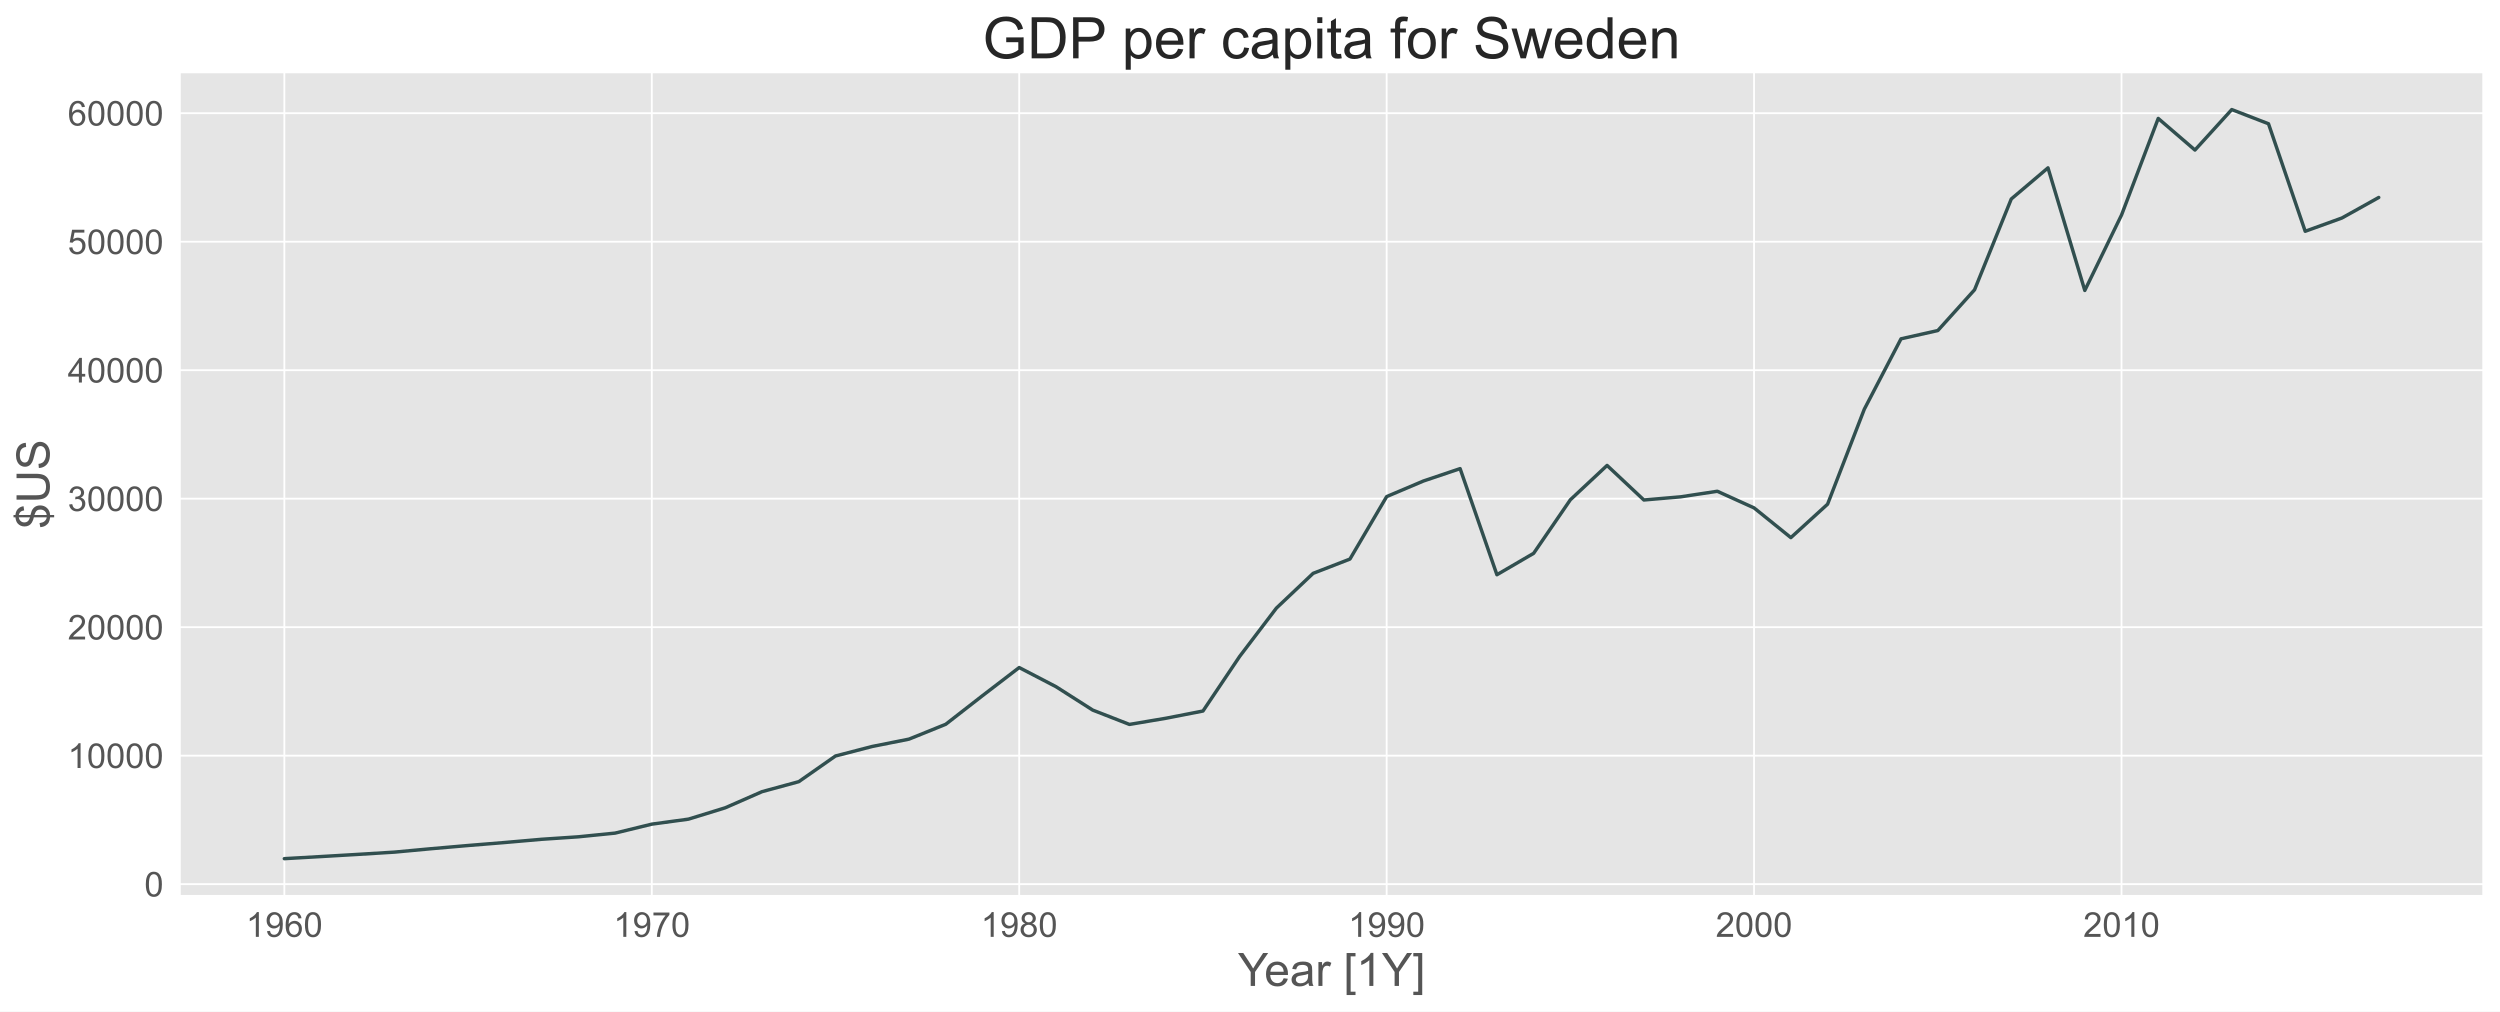
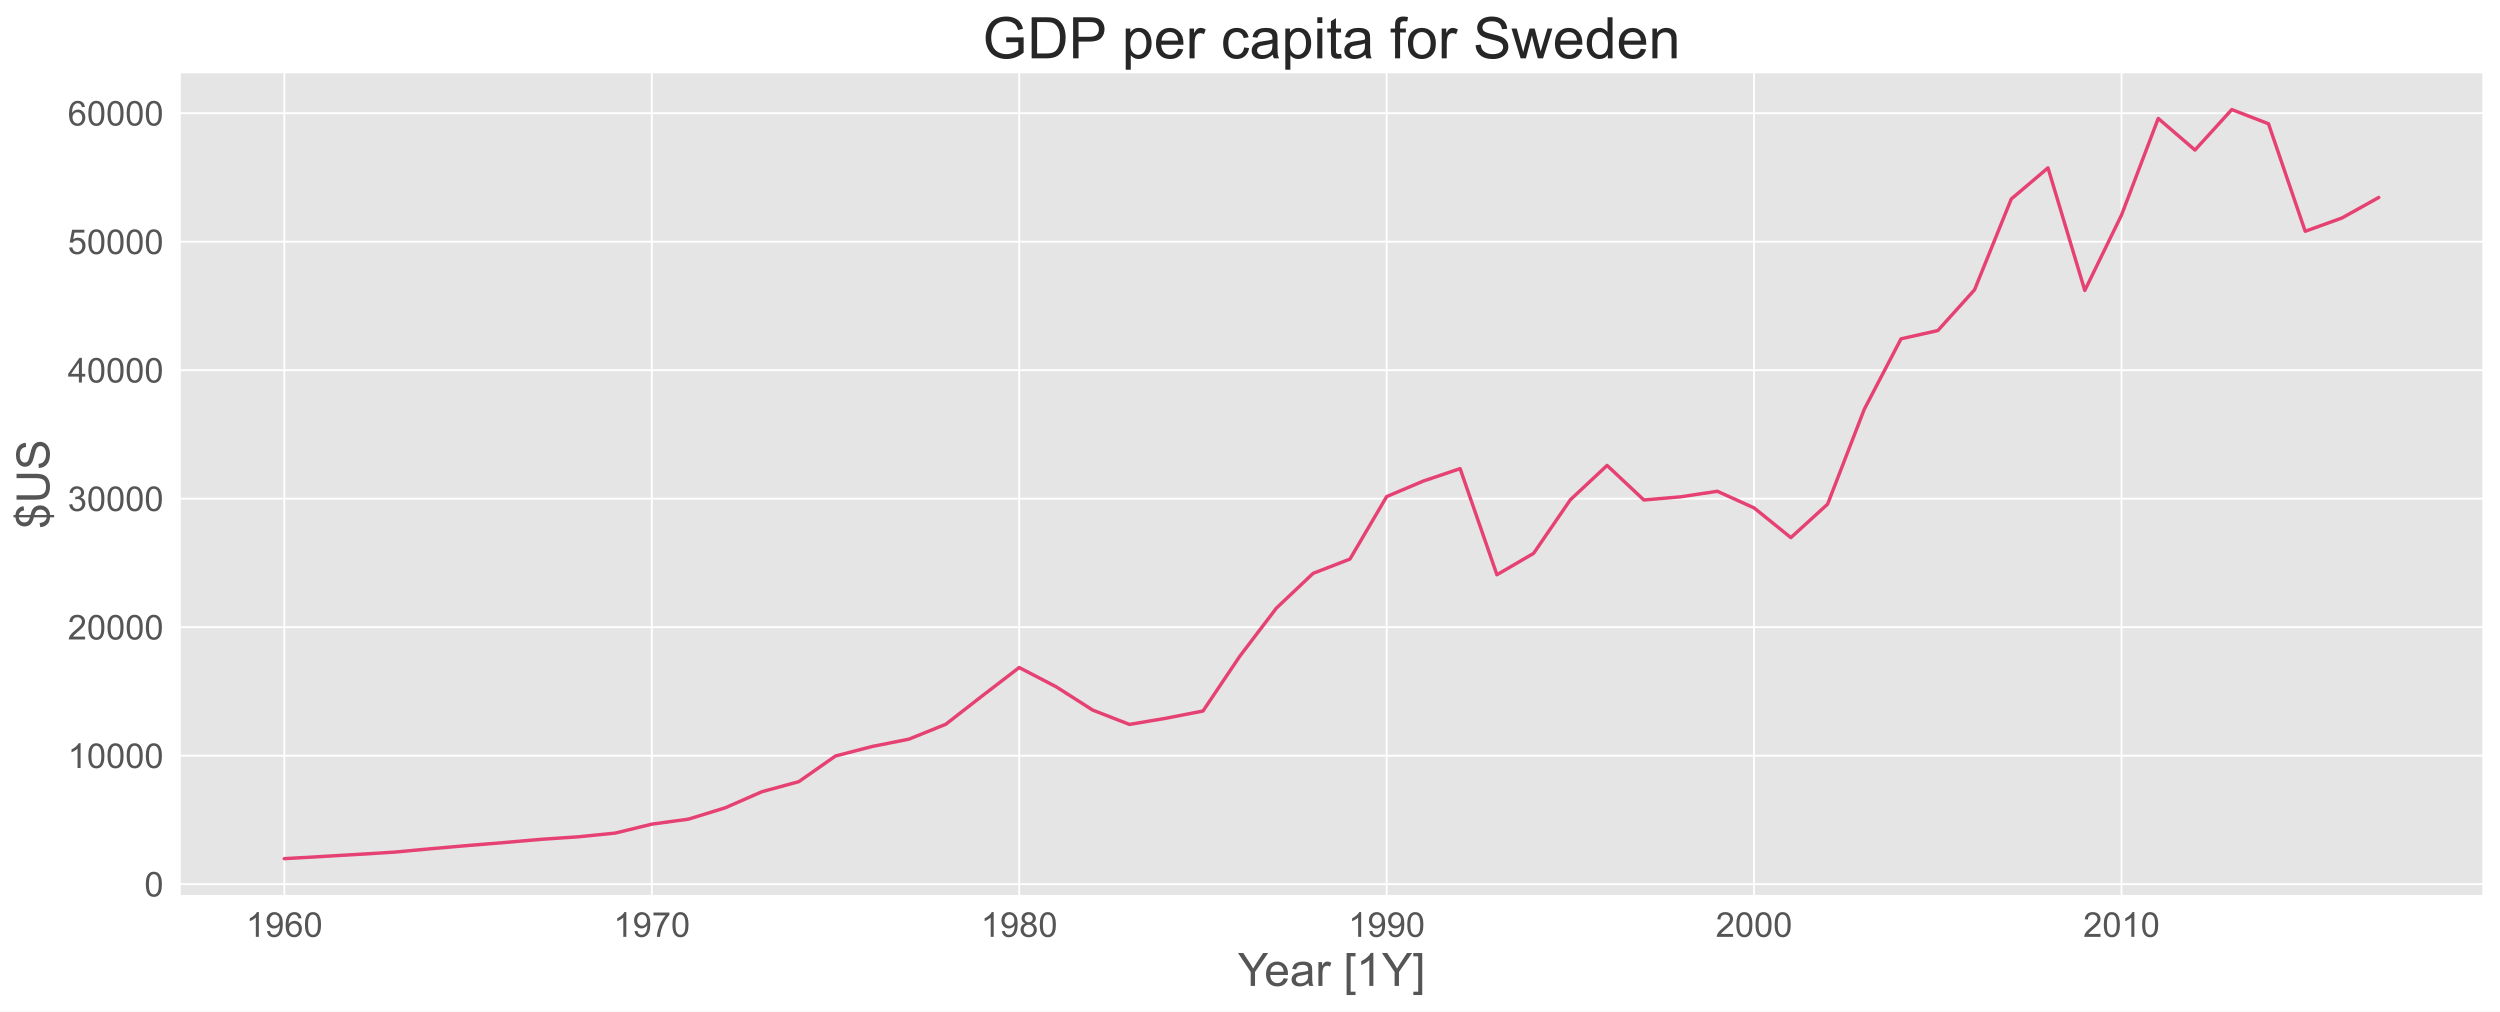
<svg xmlns="http://www.w3.org/2000/svg" xmlns:xlink="http://www.w3.org/1999/xlink" width="1088.4pt" height="440.4pt" viewBox="0 0 1088.4 440.4" version="1.1">
  <defs>
    <style type="text/css">*{stroke-linejoin: round; stroke-linecap: butt}</style>
  </defs>
  <g id="figure_1">
    <g id="patch_1">
      <path d="M 0 440.4  L 1088.4 440.4  L 1088.4 0  L 0 0  z " style="fill: #ffffff" />
    </g>
    <g id="axes_1">
      <g id="patch_2">
        <path d="M 78.198 390.132  L 1081.2 390.132  L 1081.2 31.399  L 78.198 31.399  z " style="fill: #e5e5e5" />
      </g>
      <g id="matplotlib.axis_1">
        <g id="xtick_1">
          <g id="line2d_1">
-             <path d="M 123.789 390.132  L 123.789 31.399  " clip-path="url(#pfdbbf076b8)" style="fill: none; stroke: #ffffff; stroke-width: 0.8; stroke-linecap: round" />
+             <path d="M 123.789 390.132  L 123.789 31.399  " clip-path="url(#p2f4a14ff5f)" style="fill: none; stroke: #ffffff; stroke-width: 0.8; stroke-linecap: round" />
          </g>
          <g id="text_1">
            <g style="fill: #555555" transform="translate(107.1058 407.8683) scale(0.15 -0.15)">
              <defs>
                <path id="ArialMT-31" d="M 2384 0  L 1822 0  L 1822 3584  Q 1619 3391 1289 3197  Q 959 3003 697 2906  L 697 3450  Q 1169 3672 1522 3987  Q 1875 4303 2022 4600  L 2384 4600  L 2384 0  z " transform="scale(0.015625)" />
                <path id="ArialMT-39" d="M 350 1059  L 891 1109  Q 959 728 1153 556  Q 1347 384 1650 384  Q 1909 384 2104 503  Q 2300 622 2425 820  Q 2550 1019 2634 1356  Q 2719 1694 2719 2044  Q 2719 2081 2716 2156  Q 2547 1888 2255 1720  Q 1963 1553 1622 1553  Q 1053 1553 659 1965  Q 266 2378 266 3053  Q 266 3750 677 4175  Q 1088 4600 1706 4600  Q 2153 4600 2523 4359  Q 2894 4119 3086 3673  Q 3278 3228 3278 2384  Q 3278 1506 3087 986  Q 2897 466 2520 194  Q 2144 -78 1638 -78  Q 1100 -78 759 220  Q 419 519 350 1059  z M 2653 3081  Q 2653 3566 2395 3850  Q 2138 4134 1775 4134  Q 1400 4134 1122 3828  Q 844 3522 844 3034  Q 844 2597 1108 2323  Q 1372 2050 1759 2050  Q 2150 2050 2401 2323  Q 2653 2597 2653 3081  z " transform="scale(0.015625)" />
                <path id="ArialMT-36" d="M 3184 3459  L 2625 3416  Q 2550 3747 2413 3897  Q 2184 4138 1850 4138  Q 1581 4138 1378 3988  Q 1113 3794 959 3422  Q 806 3050 800 2363  Q 1003 2672 1297 2822  Q 1591 2972 1913 2972  Q 2475 2972 2870 2558  Q 3266 2144 3266 1488  Q 3266 1056 3080 686  Q 2894 316 2569 119  Q 2244 -78 1831 -78  Q 1128 -78 684 439  Q 241 956 241 2144  Q 241 3472 731 4075  Q 1159 4600 1884 4600  Q 2425 4600 2770 4297  Q 3116 3994 3184 3459  z M 888 1484  Q 888 1194 1011 928  Q 1134 663 1356 523  Q 1578 384 1822 384  Q 2178 384 2434 671  Q 2691 959 2691 1453  Q 2691 1928 2437 2201  Q 2184 2475 1800 2475  Q 1419 2475 1153 2201  Q 888 1928 888 1484  z " transform="scale(0.015625)" />
                <path id="ArialMT-30" d="M 266 2259  Q 266 3072 433 3567  Q 600 4063 929 4331  Q 1259 4600 1759 4600  Q 2128 4600 2406 4451  Q 2684 4303 2865 4023  Q 3047 3744 3150 3342  Q 3253 2941 3253 2259  Q 3253 1453 3087 958  Q 2922 463 2592 192  Q 2263 -78 1759 -78  Q 1097 -78 719 397  Q 266 969 266 2259  z M 844 2259  Q 844 1131 1108 757  Q 1372 384 1759 384  Q 2147 384 2411 759  Q 2675 1134 2675 2259  Q 2675 3391 2411 3762  Q 2147 4134 1753 4134  Q 1366 4134 1134 3806  Q 844 3388 844 2259  z " transform="scale(0.015625)" />
              </defs>
              <use xlink:href="#ArialMT-31" />
              <use xlink:href="#ArialMT-39" x="55.615" />
              <use xlink:href="#ArialMT-36" x="111.23" />
              <use xlink:href="#ArialMT-30" x="166.846" />
            </g>
          </g>
        </g>
        <g id="xtick_2">
          <g id="line2d_2">
-             <path d="M 283.773 390.132  L 283.773 31.399  " clip-path="url(#pfdbbf076b8)" style="fill: none; stroke: #ffffff; stroke-width: 0.8; stroke-linecap: round" />
+             <path d="M 283.773 390.132  L 283.773 31.399  " clip-path="url(#p2f4a14ff5f)" style="fill: none; stroke: #ffffff; stroke-width: 0.8; stroke-linecap: round" />
          </g>
          <g id="text_2">
            <g style="fill: #555555" transform="translate(267.0904 407.8683) scale(0.15 -0.15)">
              <defs>
                <path id="ArialMT-37" d="M 303 3981  L 303 4522  L 3269 4522  L 3269 4084  Q 2831 3619 2401 2847  Q 1972 2075 1738 1259  Q 1569 684 1522 0  L 944 0  Q 953 541 1156 1306  Q 1359 2072 1739 2783  Q 2119 3494 2547 3981  L 303 3981  z " transform="scale(0.015625)" />
              </defs>
              <use xlink:href="#ArialMT-31" />
              <use xlink:href="#ArialMT-39" x="55.615" />
              <use xlink:href="#ArialMT-37" x="111.23" />
              <use xlink:href="#ArialMT-30" x="166.846" />
            </g>
          </g>
        </g>
        <g id="xtick_3">
          <g id="line2d_3">
-             <path d="M 443.714 390.132  L 443.714 31.399  " clip-path="url(#pfdbbf076b8)" style="fill: none; stroke: #ffffff; stroke-width: 0.8; stroke-linecap: round" />
+             <path d="M 443.714 390.132  L 443.714 31.399  " clip-path="url(#p2f4a14ff5f)" style="fill: none; stroke: #ffffff; stroke-width: 0.8; stroke-linecap: round" />
          </g>
          <g id="text_3">
            <g style="fill: #555555" transform="translate(427.0311 407.8683) scale(0.15 -0.15)">
              <defs>
                <path id="ArialMT-38" d="M 1131 2484  Q 781 2613 612 2850  Q 444 3088 444 3419  Q 444 3919 803 4259  Q 1163 4600 1759 4600  Q 2359 4600 2725 4251  Q 3091 3903 3091 3403  Q 3091 3084 2923 2848  Q 2756 2613 2416 2484  Q 2838 2347 3058 2040  Q 3278 1734 3278 1309  Q 3278 722 2862 322  Q 2447 -78 1769 -78  Q 1091 -78 675 323  Q 259 725 259 1325  Q 259 1772 486 2073  Q 713 2375 1131 2484  z M 1019 3438  Q 1019 3113 1228 2906  Q 1438 2700 1772 2700  Q 2097 2700 2305 2904  Q 2513 3109 2513 3406  Q 2513 3716 2298 3927  Q 2084 4138 1766 4138  Q 1444 4138 1231 3931  Q 1019 3725 1019 3438  z M 838 1322  Q 838 1081 952 856  Q 1066 631 1291 507  Q 1516 384 1775 384  Q 2178 384 2440 643  Q 2703 903 2703 1303  Q 2703 1709 2433 1975  Q 2163 2241 1756 2241  Q 1359 2241 1098 1978  Q 838 1716 838 1322  z " transform="scale(0.015625)" />
              </defs>
              <use xlink:href="#ArialMT-31" />
              <use xlink:href="#ArialMT-39" x="55.615" />
              <use xlink:href="#ArialMT-38" x="111.23" />
              <use xlink:href="#ArialMT-30" x="166.846" />
            </g>
          </g>
        </g>
        <g id="xtick_4">
          <g id="line2d_4">
-             <path d="M 603.698 390.132  L 603.698 31.399  " clip-path="url(#pfdbbf076b8)" style="fill: none; stroke: #ffffff; stroke-width: 0.8; stroke-linecap: round" />
+             <path d="M 603.698 390.132  L 603.698 31.399  " clip-path="url(#p2f4a14ff5f)" style="fill: none; stroke: #ffffff; stroke-width: 0.8; stroke-linecap: round" />
          </g>
          <g id="text_4">
            <g style="fill: #555555" transform="translate(587.0156 407.8683) scale(0.15 -0.15)">
              <use xlink:href="#ArialMT-31" />
              <use xlink:href="#ArialMT-39" x="55.615" />
              <use xlink:href="#ArialMT-39" x="111.23" />
              <use xlink:href="#ArialMT-30" x="166.846" />
            </g>
          </g>
        </g>
        <g id="xtick_5">
          <g id="line2d_5">
-             <path d="M 763.639 390.132  L 763.639 31.399  " clip-path="url(#pfdbbf076b8)" style="fill: none; stroke: #ffffff; stroke-width: 0.8; stroke-linecap: round" />
+             <path d="M 763.639 390.132  L 763.639 31.399  " clip-path="url(#p2f4a14ff5f)" style="fill: none; stroke: #ffffff; stroke-width: 0.8; stroke-linecap: round" />
          </g>
          <g id="text_5">
            <g style="fill: #555555" transform="translate(746.9564 407.8683) scale(0.15 -0.15)">
              <defs>
                <path id="ArialMT-32" d="M 3222 541  L 3222 0  L 194 0  Q 188 203 259 391  Q 375 700 629 1000  Q 884 1300 1366 1694  Q 2113 2306 2375 2664  Q 2638 3022 2638 3341  Q 2638 3675 2398 3904  Q 2159 4134 1775 4134  Q 1369 4134 1125 3890  Q 881 3647 878 3216  L 300 3275  Q 359 3922 746 4261  Q 1134 4600 1788 4600  Q 2447 4600 2831 4234  Q 3216 3869 3216 3328  Q 3216 3053 3103 2787  Q 2991 2522 2730 2228  Q 2469 1934 1863 1422  Q 1356 997 1212 845  Q 1069 694 975 541  L 3222 541  z " transform="scale(0.015625)" />
              </defs>
              <use xlink:href="#ArialMT-32" />
              <use xlink:href="#ArialMT-30" x="55.615" />
              <use xlink:href="#ArialMT-30" x="111.23" />
              <use xlink:href="#ArialMT-30" x="166.846" />
            </g>
          </g>
        </g>
        <g id="xtick_6">
          <g id="line2d_6">
-             <path d="M 923.624 390.132  L 923.624 31.399  " clip-path="url(#pfdbbf076b8)" style="fill: none; stroke: #ffffff; stroke-width: 0.8; stroke-linecap: round" />
+             <path d="M 923.624 390.132  L 923.624 31.399  " clip-path="url(#p2f4a14ff5f)" style="fill: none; stroke: #ffffff; stroke-width: 0.8; stroke-linecap: round" />
          </g>
          <g id="text_6">
            <g style="fill: #555555" transform="translate(906.9409 407.8683) scale(0.15 -0.15)">
              <use xlink:href="#ArialMT-32" />
              <use xlink:href="#ArialMT-30" x="55.615" />
              <use xlink:href="#ArialMT-31" x="111.23" />
              <use xlink:href="#ArialMT-30" x="166.846" />
            </g>
          </g>
        </g>
        <g id="text_7">
          <g style="fill: #555555" transform="translate(538.9236 429.2245) scale(0.2 -0.2)">
            <defs>
              <path id="ArialMT-59" d="M 1784 0  L 1784 1941  L 19 4581  L 756 4581  L 1659 3200  Q 1909 2813 2125 2425  Q 2331 2784 2625 3234  L 3513 4581  L 4219 4581  L 2391 1941  L 2391 0  L 1784 0  z " transform="scale(0.015625)" />
              <path id="ArialMT-65" d="M 2694 1069  L 3275 997  Q 3138 488 2766 206  Q 2394 -75 1816 -75  Q 1088 -75 661 373  Q 234 822 234 1631  Q 234 2469 665 2931  Q 1097 3394 1784 3394  Q 2450 3394 2872 2941  Q 3294 2488 3294 1666  Q 3294 1616 3291 1516  L 816 1516  Q 847 969 1125 678  Q 1403 388 1819 388  Q 2128 388 2347 550  Q 2566 713 2694 1069  z M 847 1978  L 2700 1978  Q 2663 2397 2488 2606  Q 2219 2931 1791 2931  Q 1403 2931 1139 2672  Q 875 2413 847 1978  z " transform="scale(0.015625)" />
              <path id="ArialMT-61" d="M 2588 409  Q 2275 144 1986 34  Q 1697 -75 1366 -75  Q 819 -75 525 192  Q 231 459 231 875  Q 231 1119 342 1320  Q 453 1522 633 1644  Q 813 1766 1038 1828  Q 1203 1872 1538 1913  Q 2219 1994 2541 2106  Q 2544 2222 2544 2253  Q 2544 2597 2384 2738  Q 2169 2928 1744 2928  Q 1347 2928 1158 2789  Q 969 2650 878 2297  L 328 2372  Q 403 2725 575 2942  Q 747 3159 1072 3276  Q 1397 3394 1825 3394  Q 2250 3394 2515 3294  Q 2781 3194 2906 3042  Q 3031 2891 3081 2659  Q 3109 2516 3109 2141  L 3109 1391  Q 3109 606 3145 398  Q 3181 191 3288 0  L 2700 0  Q 2613 175 2588 409  z M 2541 1666  Q 2234 1541 1622 1453  Q 1275 1403 1131 1340  Q 988 1278 909 1158  Q 831 1038 831 891  Q 831 666 1001 516  Q 1172 366 1500 366  Q 1825 366 2078 508  Q 2331 650 2450 897  Q 2541 1088 2541 1459  L 2541 1666  z " transform="scale(0.015625)" />
              <path id="ArialMT-72" d="M 416 0  L 416 3319  L 922 3319  L 922 2816  Q 1116 3169 1280 3281  Q 1444 3394 1641 3394  Q 1925 3394 2219 3213  L 2025 2691  Q 1819 2813 1613 2813  Q 1428 2813 1281 2702  Q 1134 2591 1072 2394  Q 978 2094 978 1738  L 978 0  L 416 0  z " transform="scale(0.015625)" />
              <path id="ArialMT-20" transform="scale(0.015625)" />
              <path id="ArialMT-5b" d="M 434 -1272  L 434 4581  L 1675 4581  L 1675 4116  L 997 4116  L 997 -806  L 1675 -806  L 1675 -1272  L 434 -1272  z " transform="scale(0.015625)" />
              <path id="ArialMT-5d" d="M 1363 -1272  L 122 -1272  L 122 -806  L 800 -806  L 800 4116  L 122 4116  L 122 4581  L 1363 4581  L 1363 -1272  z " transform="scale(0.015625)" />
            </defs>
            <use xlink:href="#ArialMT-59" />
            <use xlink:href="#ArialMT-65" x="57.574" />
            <use xlink:href="#ArialMT-61" x="113.189" />
            <use xlink:href="#ArialMT-72" x="168.805" />
            <use xlink:href="#ArialMT-20" x="202.105" />
            <use xlink:href="#ArialMT-5b" x="229.889" />
            <use xlink:href="#ArialMT-31" x="257.672" />
            <use xlink:href="#ArialMT-59" x="313.287" />
            <use xlink:href="#ArialMT-5d" x="379.986" />
          </g>
        </g>
      </g>
      <g id="matplotlib.axis_2">
        <g id="ytick_1">
          <g id="line2d_7">
-             <path d="M 78.198 384.919  L 1081.2 384.919  " clip-path="url(#pfdbbf076b8)" style="fill: none; stroke: #ffffff; stroke-width: 0.8; stroke-linecap: round" />
+             <path d="M 78.198 384.919  L 1081.2 384.919  " clip-path="url(#p2f4a14ff5f)" style="fill: none; stroke: #ffffff; stroke-width: 0.8; stroke-linecap: round" />
          </g>
          <g id="text_8">
            <g style="fill: #555555" transform="translate(62.85625 390.287) scale(0.15 -0.15)">
              <use xlink:href="#ArialMT-30" />
            </g>
          </g>
        </g>
        <g id="ytick_2">
          <g id="line2d_8">
-             <path d="M 78.198 328.981  L 1081.2 328.981  " clip-path="url(#pfdbbf076b8)" style="fill: none; stroke: #ffffff; stroke-width: 0.8; stroke-linecap: round" />
+             <path d="M 78.198 328.981  L 1081.2 328.981  " clip-path="url(#p2f4a14ff5f)" style="fill: none; stroke: #ffffff; stroke-width: 0.8; stroke-linecap: round" />
          </g>
          <g id="text_9">
            <g style="fill: #555555" transform="translate(29.49063 334.3489) scale(0.15 -0.15)">
              <use xlink:href="#ArialMT-31" />
              <use xlink:href="#ArialMT-30" x="55.615" />
              <use xlink:href="#ArialMT-30" x="111.23" />
              <use xlink:href="#ArialMT-30" x="166.846" />
              <use xlink:href="#ArialMT-30" x="222.461" />
            </g>
          </g>
        </g>
        <g id="ytick_3">
          <g id="line2d_9">
-             <path d="M 78.198 273.042  L 1081.2 273.042  " clip-path="url(#pfdbbf076b8)" style="fill: none; stroke: #ffffff; stroke-width: 0.8; stroke-linecap: round" />
+             <path d="M 78.198 273.042  L 1081.2 273.042  " clip-path="url(#p2f4a14ff5f)" style="fill: none; stroke: #ffffff; stroke-width: 0.8; stroke-linecap: round" />
          </g>
          <g id="text_10">
            <g style="fill: #555555" transform="translate(29.49063 278.4107) scale(0.15 -0.15)">
              <use xlink:href="#ArialMT-32" />
              <use xlink:href="#ArialMT-30" x="55.615" />
              <use xlink:href="#ArialMT-30" x="111.23" />
              <use xlink:href="#ArialMT-30" x="166.846" />
              <use xlink:href="#ArialMT-30" x="222.461" />
            </g>
          </g>
        </g>
        <g id="ytick_4">
          <g id="line2d_10">
-             <path d="M 78.198 217.104  L 1081.2 217.104  " clip-path="url(#pfdbbf076b8)" style="fill: none; stroke: #ffffff; stroke-width: 0.8; stroke-linecap: round" />
+             <path d="M 78.198 217.104  L 1081.2 217.104  " clip-path="url(#p2f4a14ff5f)" style="fill: none; stroke: #ffffff; stroke-width: 0.8; stroke-linecap: round" />
          </g>
          <g id="text_11">
            <g style="fill: #555555" transform="translate(29.49063 222.4725) scale(0.15 -0.15)">
              <defs>
                <path id="ArialMT-33" d="M 269 1209  L 831 1284  Q 928 806 1161 595  Q 1394 384 1728 384  Q 2125 384 2398 659  Q 2672 934 2672 1341  Q 2672 1728 2419 1979  Q 2166 2231 1775 2231  Q 1616 2231 1378 2169  L 1441 2663  Q 1497 2656 1531 2656  Q 1891 2656 2178 2843  Q 2466 3031 2466 3422  Q 2466 3731 2256 3934  Q 2047 4138 1716 4138  Q 1388 4138 1169 3931  Q 950 3725 888 3313  L 325 3413  Q 428 3978 793 4289  Q 1159 4600 1703 4600  Q 2078 4600 2393 4439  Q 2709 4278 2876 4000  Q 3044 3722 3044 3409  Q 3044 3113 2884 2869  Q 2725 2625 2413 2481  Q 2819 2388 3044 2092  Q 3269 1797 3269 1353  Q 3269 753 2831 336  Q 2394 -81 1725 -81  Q 1122 -81 723 278  Q 325 638 269 1209  z " transform="scale(0.015625)" />
              </defs>
              <use xlink:href="#ArialMT-33" />
              <use xlink:href="#ArialMT-30" x="55.615" />
              <use xlink:href="#ArialMT-30" x="111.23" />
              <use xlink:href="#ArialMT-30" x="166.846" />
              <use xlink:href="#ArialMT-30" x="222.461" />
            </g>
          </g>
        </g>
        <g id="ytick_5">
          <g id="line2d_11">
-             <path d="M 78.198 161.166  L 1081.2 161.166  " clip-path="url(#pfdbbf076b8)" style="fill: none; stroke: #ffffff; stroke-width: 0.8; stroke-linecap: round" />
+             <path d="M 78.198 161.166  L 1081.2 161.166  " clip-path="url(#p2f4a14ff5f)" style="fill: none; stroke: #ffffff; stroke-width: 0.8; stroke-linecap: round" />
          </g>
          <g id="text_12">
            <g style="fill: #555555" transform="translate(29.49063 166.5344) scale(0.15 -0.15)">
              <defs>
                <path id="ArialMT-34" d="M 2069 0  L 2069 1097  L 81 1097  L 81 1613  L 2172 4581  L 2631 4581  L 2631 1613  L 3250 1613  L 3250 1097  L 2631 1097  L 2631 0  L 2069 0  z M 2069 1613  L 2069 3678  L 634 1613  L 2069 1613  z " transform="scale(0.015625)" />
              </defs>
              <use xlink:href="#ArialMT-34" />
              <use xlink:href="#ArialMT-30" x="55.615" />
              <use xlink:href="#ArialMT-30" x="111.23" />
              <use xlink:href="#ArialMT-30" x="166.846" />
              <use xlink:href="#ArialMT-30" x="222.461" />
            </g>
          </g>
        </g>
        <g id="ytick_6">
          <g id="line2d_12">
-             <path d="M 78.198 105.228  L 1081.2 105.228  " clip-path="url(#pfdbbf076b8)" style="fill: none; stroke: #ffffff; stroke-width: 0.8; stroke-linecap: round" />
+             <path d="M 78.198 105.228  L 1081.2 105.228  " clip-path="url(#p2f4a14ff5f)" style="fill: none; stroke: #ffffff; stroke-width: 0.8; stroke-linecap: round" />
          </g>
          <g id="text_13">
            <g style="fill: #555555" transform="translate(29.49063 110.5962) scale(0.15 -0.15)">
              <defs>
                <path id="ArialMT-35" d="M 266 1200  L 856 1250  Q 922 819 1161 601  Q 1400 384 1738 384  Q 2144 384 2425 690  Q 2706 997 2706 1503  Q 2706 1984 2436 2262  Q 2166 2541 1728 2541  Q 1456 2541 1237 2417  Q 1019 2294 894 2097  L 366 2166  L 809 4519  L 3088 4519  L 3088 3981  L 1259 3981  L 1013 2750  Q 1425 3038 1878 3038  Q 2478 3038 2890 2622  Q 3303 2206 3303 1553  Q 3303 931 2941 478  Q 2500 -78 1738 -78  Q 1113 -78 717 272  Q 322 622 266 1200  z " transform="scale(0.015625)" />
              </defs>
              <use xlink:href="#ArialMT-35" />
              <use xlink:href="#ArialMT-30" x="55.615" />
              <use xlink:href="#ArialMT-30" x="111.23" />
              <use xlink:href="#ArialMT-30" x="166.846" />
              <use xlink:href="#ArialMT-30" x="222.461" />
            </g>
          </g>
        </g>
        <g id="ytick_7">
          <g id="line2d_13">
-             <path d="M 78.198 49.29  L 1081.2 49.29  " clip-path="url(#pfdbbf076b8)" style="fill: none; stroke: #ffffff; stroke-width: 0.8; stroke-linecap: round" />
+             <path d="M 78.198 49.29  L 1081.2 49.29  " clip-path="url(#p2f4a14ff5f)" style="fill: none; stroke: #ffffff; stroke-width: 0.8; stroke-linecap: round" />
          </g>
          <g id="text_14">
            <g style="fill: #555555" transform="translate(29.49063 54.65801) scale(0.15 -0.15)">
              <use xlink:href="#ArialMT-36" />
              <use xlink:href="#ArialMT-30" x="55.615" />
              <use xlink:href="#ArialMT-30" x="111.23" />
              <use xlink:href="#ArialMT-30" x="166.846" />
              <use xlink:href="#ArialMT-30" x="222.461" />
            </g>
          </g>
        </g>
        <g id="text_15">
          <g style="fill: #555555" transform="translate(21.51562 230.2185) rotate(-90) scale(0.2 -0.2)">
            <defs>
              <path id="ArialMT-24" d="M 1594 -659  L 1594 -97  Q 1172 -44 908 92  Q 644 228 451 531  Q 259 834 228 1272  L 794 1378  Q 859 925 1025 713  Q 1263 413 1594 378  L 1594 2169  Q 1247 2234 884 2438  Q 616 2588 470 2853  Q 325 3119 325 3456  Q 325 4056 750 4428  Q 1034 4678 1594 4734  L 1594 5003  L 1925 5003  L 1925 4734  Q 2416 4688 2703 4447  Q 3072 4141 3147 3606  L 2566 3519  Q 2516 3850 2358 4026  Q 2200 4203 1925 4259  L 1925 2638  Q 2350 2531 2488 2472  Q 2750 2356 2915 2190  Q 3081 2025 3170 1797  Q 3259 1569 3259 1303  Q 3259 719 2887 328  Q 2516 -63 1925 -91  L 1925 -659  L 1594 -659  z M 1594 4266  Q 1266 4216 1077 4003  Q 888 3791 888 3500  Q 888 3213 1048 3019  Q 1209 2825 1594 2709  L 1594 4266  z M 1925 378  Q 2253 419 2467 662  Q 2681 906 2681 1266  Q 2681 1572 2529 1758  Q 2378 1944 1925 2091  L 1925 378  z " transform="scale(0.015625)" />
              <path id="ArialMT-55" d="M 3500 4581  L 4106 4581  L 4106 1934  Q 4106 1244 3950 837  Q 3794 431 3386 176  Q 2978 -78 2316 -78  Q 1672 -78 1262 144  Q 853 366 678 786  Q 503 1206 503 1934  L 503 4581  L 1109 4581  L 1109 1938  Q 1109 1341 1220 1058  Q 1331 775 1601 622  Q 1872 469 2263 469  Q 2931 469 3215 772  Q 3500 1075 3500 1938  L 3500 4581  z " transform="scale(0.015625)" />
              <path id="ArialMT-53" d="M 288 1472  L 859 1522  Q 900 1178 1048 958  Q 1197 738 1509 602  Q 1822 466 2213 466  Q 2559 466 2825 569  Q 3091 672 3220 851  Q 3350 1031 3350 1244  Q 3350 1459 3225 1620  Q 3100 1781 2813 1891  Q 2628 1963 1997 2114  Q 1366 2266 1113 2400  Q 784 2572 623 2826  Q 463 3081 463 3397  Q 463 3744 659 4045  Q 856 4347 1234 4503  Q 1613 4659 2075 4659  Q 2584 4659 2973 4495  Q 3363 4331 3572 4012  Q 3781 3694 3797 3291  L 3216 3247  Q 3169 3681 2898 3903  Q 2628 4125 2100 4125  Q 1550 4125 1298 3923  Q 1047 3722 1047 3438  Q 1047 3191 1225 3031  Q 1400 2872 2139 2705  Q 2878 2538 3153 2413  Q 3553 2228 3743 1945  Q 3934 1663 3934 1294  Q 3934 928 3725 604  Q 3516 281 3123 101  Q 2731 -78 2241 -78  Q 1619 -78 1198 103  Q 778 284 539 648  Q 300 1013 288 1472  z " transform="scale(0.015625)" />
            </defs>
            <use xlink:href="#ArialMT-24" />
            <use xlink:href="#ArialMT-55" x="55.615" />
            <use xlink:href="#ArialMT-53" x="127.832" />
          </g>
        </g>
      </g>
      <g id="line2d_14">
-         <path d="M 123.789 373.826  L 139.818 372.907  L 155.803 371.964  L 171.788 370.976  L 187.774 369.486  L 203.803 368.095  L 219.788 366.791  L 235.773 365.393  L 251.759 364.315  L 267.788 362.7  L 283.773 358.799  L 299.758 356.612  L 315.744 351.679  L 331.773 344.653  L 347.758 340.303  L 363.744 329.122  L 379.729 324.981  L 395.758 321.78  L 411.743 315.317  L 427.729 302.872  L 443.714 290.625  L 459.743 298.96  L 475.728 309.149  L 491.714 315.385  L 507.699 312.678  L 523.728 309.547  L 539.713 285.754  L 555.699 264.734  L 571.684 249.611  L 587.713 243.393  L 603.698 216.196  L 619.684 209.418  L 635.669 204.023  L 651.698 250.215  L 667.684 240.893  L 683.669 217.583  L 699.654 202.631  L 715.683 217.676  L 731.669 216.301  L 747.654 213.876  L 763.639 221.115  L 779.668 234.058  L 795.654 219.5  L 811.639 178.163  L 827.624 147.505  L 843.653 143.907  L 859.639 126.168  L 875.624 86.632  L 891.609 73.081  L 907.638 126.445  L 923.624 93.614  L 939.609 51.565  L 955.594 65.321  L 971.623 47.705  L 987.609 53.875  L 1003.594 100.685  L 1019.579 94.909  L 1035.609 85.974  " clip-path="url(#pfdbbf076b8)" style="fill: none; stroke: #314f4f; stroke-width: 1.5; stroke-linecap: round" />
+         <path d="M 123.789 373.826  L 139.818 372.907  L 155.803 371.964  L 171.788 370.976  L 187.774 369.486  L 203.803 368.095  L 219.788 366.791  L 235.773 365.393  L 251.759 364.315  L 267.788 362.7  L 283.773 358.799  L 299.758 356.612  L 315.744 351.679  L 331.773 344.653  L 347.758 340.303  L 363.744 329.122  L 379.729 324.981  L 395.758 321.78  L 411.743 315.317  L 427.729 302.872  L 443.714 290.625  L 459.743 298.96  L 475.728 309.149  L 491.714 315.385  L 507.699 312.678  L 523.728 309.547  L 539.713 285.754  L 555.699 264.734  L 571.684 249.611  L 587.713 243.393  L 603.698 216.196  L 619.684 209.418  L 635.669 204.023  L 651.698 250.215  L 667.684 240.893  L 683.669 217.583  L 699.654 202.631  L 715.683 217.676  L 731.669 216.301  L 747.654 213.876  L 763.639 221.115  L 779.668 234.058  L 795.654 219.5  L 811.639 178.163  L 827.624 147.505  L 843.653 143.907  L 859.639 126.168  L 875.624 86.632  L 891.609 73.081  L 907.638 126.445  L 923.624 93.614  L 939.609 51.565  L 955.594 65.321  L 971.623 47.705  L 987.609 53.875  L 1003.594 100.685  L 1019.579 94.909  L 1035.609 85.974  " clip-path="url(#p2f4a14ff5f)" style="fill: none; stroke: #e64173; stroke-width: 1.5; stroke-linecap: round" />
      </g>
      <g id="patch_3">
        <path d="M 78.198 390.132  L 78.198 31.399  " style="fill: none; stroke: #ffffff; stroke-linejoin: miter; stroke-linecap: square" />
      </g>
      <g id="patch_4">
        <path d="M 1081.2 390.132  L 1081.2 31.399  " style="fill: none; stroke: #ffffff; stroke-linejoin: miter; stroke-linecap: square" />
      </g>
      <g id="patch_5">
        <path d="M 78.198 390.132  L 1081.2 390.132  " style="fill: none; stroke: #ffffff; stroke-linejoin: miter; stroke-linecap: square" />
      </g>
      <g id="patch_6">
        <path d="M 78.198 31.399  L 1081.2 31.399  " style="fill: none; stroke: #ffffff; stroke-linejoin: miter; stroke-linecap: square" />
      </g>
      <g id="text_16">
        <g style="fill: #262626" transform="translate(427.765 25.39922) scale(0.25 -0.25)">
          <defs>
            <path id="ArialMT-47" d="M 2638 1797  L 2638 2334  L 4578 2338  L 4578 638  Q 4131 281 3656 101  Q 3181 -78 2681 -78  Q 2006 -78 1454 211  Q 903 500 622 1047  Q 341 1594 341 2269  Q 341 2938 620 3517  Q 900 4097 1425 4378  Q 1950 4659 2634 4659  Q 3131 4659 3532 4498  Q 3934 4338 4162 4050  Q 4391 3763 4509 3300  L 3963 3150  Q 3859 3500 3706 3700  Q 3553 3900 3268 4020  Q 2984 4141 2638 4141  Q 2222 4141 1919 4014  Q 1616 3888 1430 3681  Q 1244 3475 1141 3228  Q 966 2803 966 2306  Q 966 1694 1177 1281  Q 1388 869 1791 669  Q 2194 469 2647 469  Q 3041 469 3416 620  Q 3791 772 3984 944  L 3984 1797  L 2638 1797  z " transform="scale(0.015625)" />
            <path id="ArialMT-44" d="M 494 0  L 494 4581  L 2072 4581  Q 2606 4581 2888 4516  Q 3281 4425 3559 4188  Q 3922 3881 4101 3404  Q 4281 2928 4281 2316  Q 4281 1794 4159 1391  Q 4038 988 3847 723  Q 3656 459 3429 307  Q 3203 156 2883 78  Q 2563 0 2147 0  L 494 0  z M 1100 541  L 2078 541  Q 2531 541 2789 625  Q 3047 709 3200 863  Q 3416 1078 3536 1442  Q 3656 1806 3656 2325  Q 3656 3044 3420 3430  Q 3184 3816 2847 3947  Q 2603 4041 2063 4041  L 1100 4041  L 1100 541  z " transform="scale(0.015625)" />
            <path id="ArialMT-50" d="M 494 0  L 494 4581  L 2222 4581  Q 2678 4581 2919 4538  Q 3256 4481 3484 4323  Q 3713 4166 3852 3881  Q 3991 3597 3991 3256  Q 3991 2672 3619 2267  Q 3247 1863 2275 1863  L 1100 1863  L 1100 0  L 494 0  z M 1100 2403  L 2284 2403  Q 2872 2403 3119 2622  Q 3366 2841 3366 3238  Q 3366 3525 3220 3729  Q 3075 3934 2838 4000  Q 2684 4041 2272 4041  L 1100 4041  L 1100 2403  z " transform="scale(0.015625)" />
            <path id="ArialMT-70" d="M 422 -1272  L 422 3319  L 934 3319  L 934 2888  Q 1116 3141 1344 3267  Q 1572 3394 1897 3394  Q 2322 3394 2647 3175  Q 2972 2956 3137 2557  Q 3303 2159 3303 1684  Q 3303 1175 3120 767  Q 2938 359 2589 142  Q 2241 -75 1856 -75  Q 1575 -75 1351 44  Q 1128 163 984 344  L 984 -1272  L 422 -1272  z M 931 1641  Q 931 1000 1190 694  Q 1450 388 1819 388  Q 2194 388 2461 705  Q 2728 1022 2728 1688  Q 2728 2322 2467 2637  Q 2206 2953 1844 2953  Q 1484 2953 1207 2617  Q 931 2281 931 1641  z " transform="scale(0.015625)" />
            <path id="ArialMT-63" d="M 2588 1216  L 3141 1144  Q 3050 572 2676 248  Q 2303 -75 1759 -75  Q 1078 -75 664 370  Q 250 816 250 1647  Q 250 2184 428 2587  Q 606 2991 970 3192  Q 1334 3394 1763 3394  Q 2303 3394 2647 3120  Q 2991 2847 3088 2344  L 2541 2259  Q 2463 2594 2264 2762  Q 2066 2931 1784 2931  Q 1359 2931 1093 2626  Q 828 2322 828 1663  Q 828 994 1084 691  Q 1341 388 1753 388  Q 2084 388 2306 591  Q 2528 794 2588 1216  z " transform="scale(0.015625)" />
            <path id="ArialMT-69" d="M 425 3934  L 425 4581  L 988 4581  L 988 3934  L 425 3934  z M 425 0  L 425 3319  L 988 3319  L 988 0  L 425 0  z " transform="scale(0.015625)" />
            <path id="ArialMT-74" d="M 1650 503  L 1731 6  Q 1494 -44 1306 -44  Q 1000 -44 831 53  Q 663 150 594 308  Q 525 466 525 972  L 525 2881  L 113 2881  L 113 3319  L 525 3319  L 525 4141  L 1084 4478  L 1084 3319  L 1650 3319  L 1650 2881  L 1084 2881  L 1084 941  Q 1084 700 1114 631  Q 1144 563 1211 522  Q 1278 481 1403 481  Q 1497 481 1650 503  z " transform="scale(0.015625)" />
            <path id="ArialMT-66" d="M 556 0  L 556 2881  L 59 2881  L 59 3319  L 556 3319  L 556 3672  Q 556 4006 616 4169  Q 697 4388 901 4523  Q 1106 4659 1475 4659  Q 1713 4659 2000 4603  L 1916 4113  Q 1741 4144 1584 4144  Q 1328 4144 1222 4034  Q 1116 3925 1116 3625  L 1116 3319  L 1763 3319  L 1763 2881  L 1116 2881  L 1116 0  L 556 0  z " transform="scale(0.015625)" />
            <path id="ArialMT-6f" d="M 213 1659  Q 213 2581 725 3025  Q 1153 3394 1769 3394  Q 2453 3394 2887 2945  Q 3322 2497 3322 1706  Q 3322 1066 3130 698  Q 2938 331 2570 128  Q 2203 -75 1769 -75  Q 1072 -75 642 372  Q 213 819 213 1659  z M 791 1659  Q 791 1022 1069 705  Q 1347 388 1769 388  Q 2188 388 2466 706  Q 2744 1025 2744 1678  Q 2744 2294 2464 2611  Q 2184 2928 1769 2928  Q 1347 2928 1069 2612  Q 791 2297 791 1659  z " transform="scale(0.015625)" />
            <path id="ArialMT-77" d="M 1034 0  L 19 3319  L 600 3319  L 1128 1403  L 1325 691  Q 1338 744 1497 1375  L 2025 3319  L 2603 3319  L 3100 1394  L 3266 759  L 3456 1400  L 4025 3319  L 4572 3319  L 3534 0  L 2950 0  L 2422 1988  L 2294 2553  L 1622 0  L 1034 0  z " transform="scale(0.015625)" />
            <path id="ArialMT-64" d="M 2575 0  L 2575 419  Q 2259 -75 1647 -75  Q 1250 -75 917 144  Q 584 363 401 755  Q 219 1147 219 1656  Q 219 2153 384 2558  Q 550 2963 881 3178  Q 1213 3394 1622 3394  Q 1922 3394 2156 3267  Q 2391 3141 2538 2938  L 2538 4581  L 3097 4581  L 3097 0  L 2575 0  z M 797 1656  Q 797 1019 1065 703  Q 1334 388 1700 388  Q 2069 388 2326 689  Q 2584 991 2584 1609  Q 2584 2291 2321 2609  Q 2059 2928 1675 2928  Q 1300 2928 1048 2622  Q 797 2316 797 1656  z " transform="scale(0.015625)" />
            <path id="ArialMT-6e" d="M 422 0  L 422 3319  L 928 3319  L 928 2847  Q 1294 3394 1984 3394  Q 2284 3394 2536 3286  Q 2788 3178 2913 3003  Q 3038 2828 3088 2588  Q 3119 2431 3119 2041  L 3119 0  L 2556 0  L 2556 2019  Q 2556 2363 2490 2533  Q 2425 2703 2258 2804  Q 2091 2906 1866 2906  Q 1506 2906 1245 2678  Q 984 2450 984 1813  L 984 0  L 422 0  z " transform="scale(0.015625)" />
          </defs>
          <use xlink:href="#ArialMT-47" />
          <use xlink:href="#ArialMT-44" x="77.783" />
          <use xlink:href="#ArialMT-50" x="150" />
          <use xlink:href="#ArialMT-20" x="214.949" />
          <use xlink:href="#ArialMT-70" x="242.732" />
          <use xlink:href="#ArialMT-65" x="298.348" />
          <use xlink:href="#ArialMT-72" x="353.963" />
          <use xlink:href="#ArialMT-20" x="387.264" />
          <use xlink:href="#ArialMT-63" x="415.047" />
          <use xlink:href="#ArialMT-61" x="465.047" />
          <use xlink:href="#ArialMT-70" x="520.662" />
          <use xlink:href="#ArialMT-69" x="576.277" />
          <use xlink:href="#ArialMT-74" x="598.494" />
          <use xlink:href="#ArialMT-61" x="626.277" />
          <use xlink:href="#ArialMT-20" x="681.893" />
          <use xlink:href="#ArialMT-66" x="709.676" />
          <use xlink:href="#ArialMT-6f" x="737.459" />
          <use xlink:href="#ArialMT-72" x="793.074" />
          <use xlink:href="#ArialMT-20" x="826.375" />
          <use xlink:href="#ArialMT-53" x="854.158" />
          <use xlink:href="#ArialMT-77" x="920.857" />
          <use xlink:href="#ArialMT-65" x="993.074" />
          <use xlink:href="#ArialMT-64" x="1048.689" />
          <use xlink:href="#ArialMT-65" x="1104.305" />
          <use xlink:href="#ArialMT-6e" x="1159.92" />
        </g>
      </g>
    </g>
  </g>
  <defs>
-     <clipPath id="pfdbbf076b8">
+     <clipPath id="p2f4a14ff5f">
      <rect x="78.198" y="31.399" width="1003.002" height="358.732" />
    </clipPath>
  </defs>
</svg>
